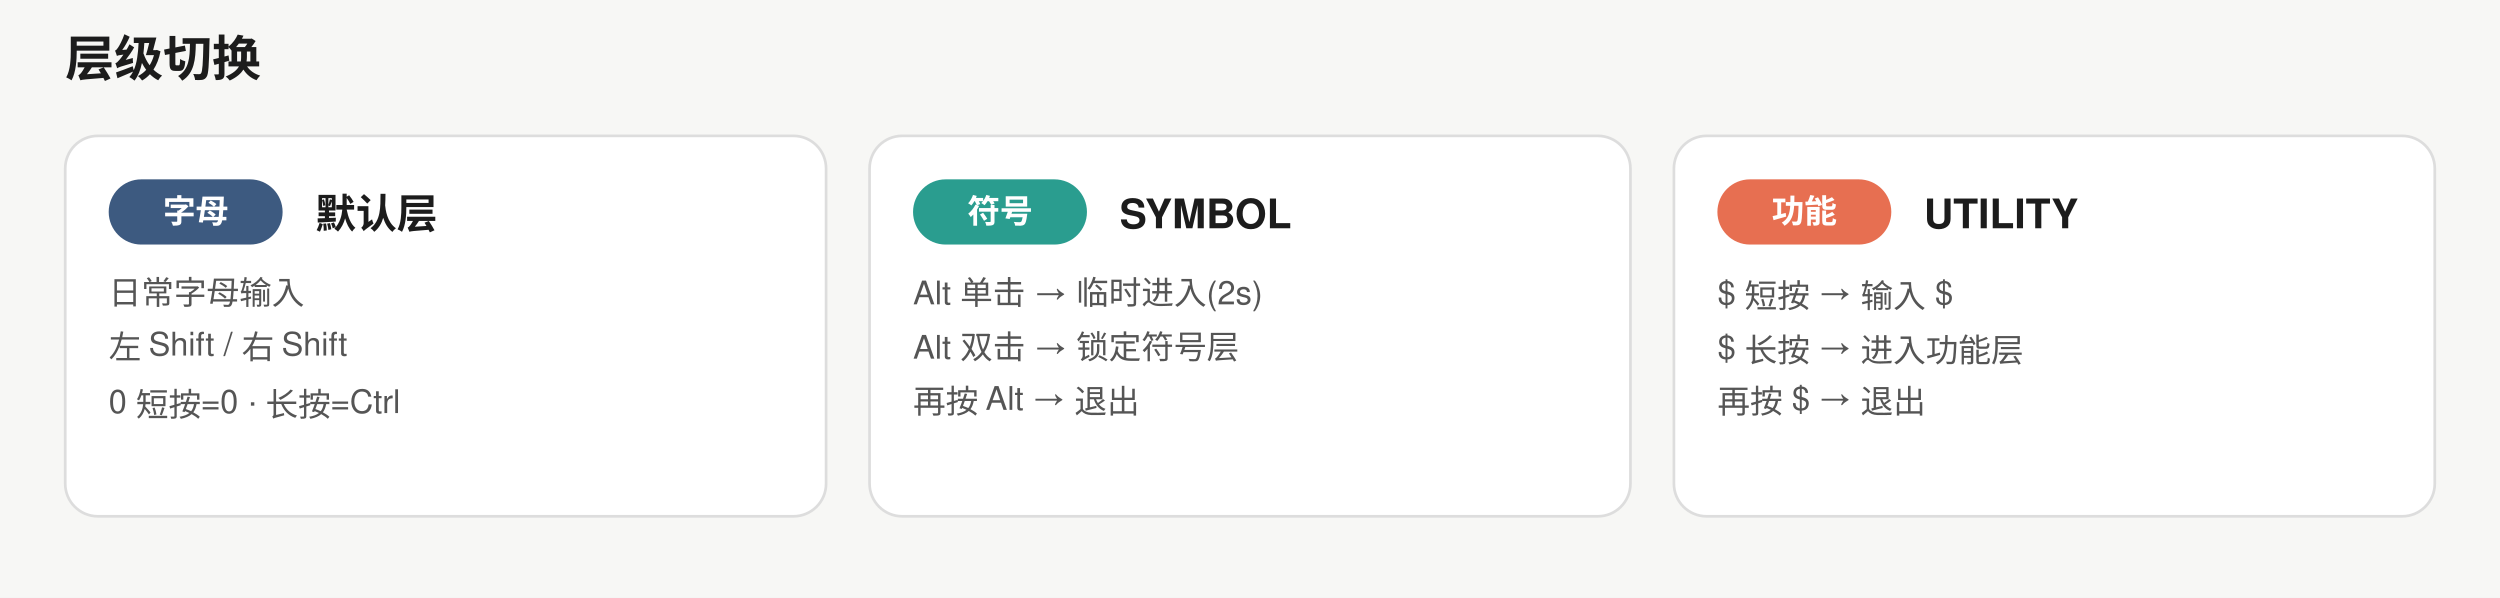
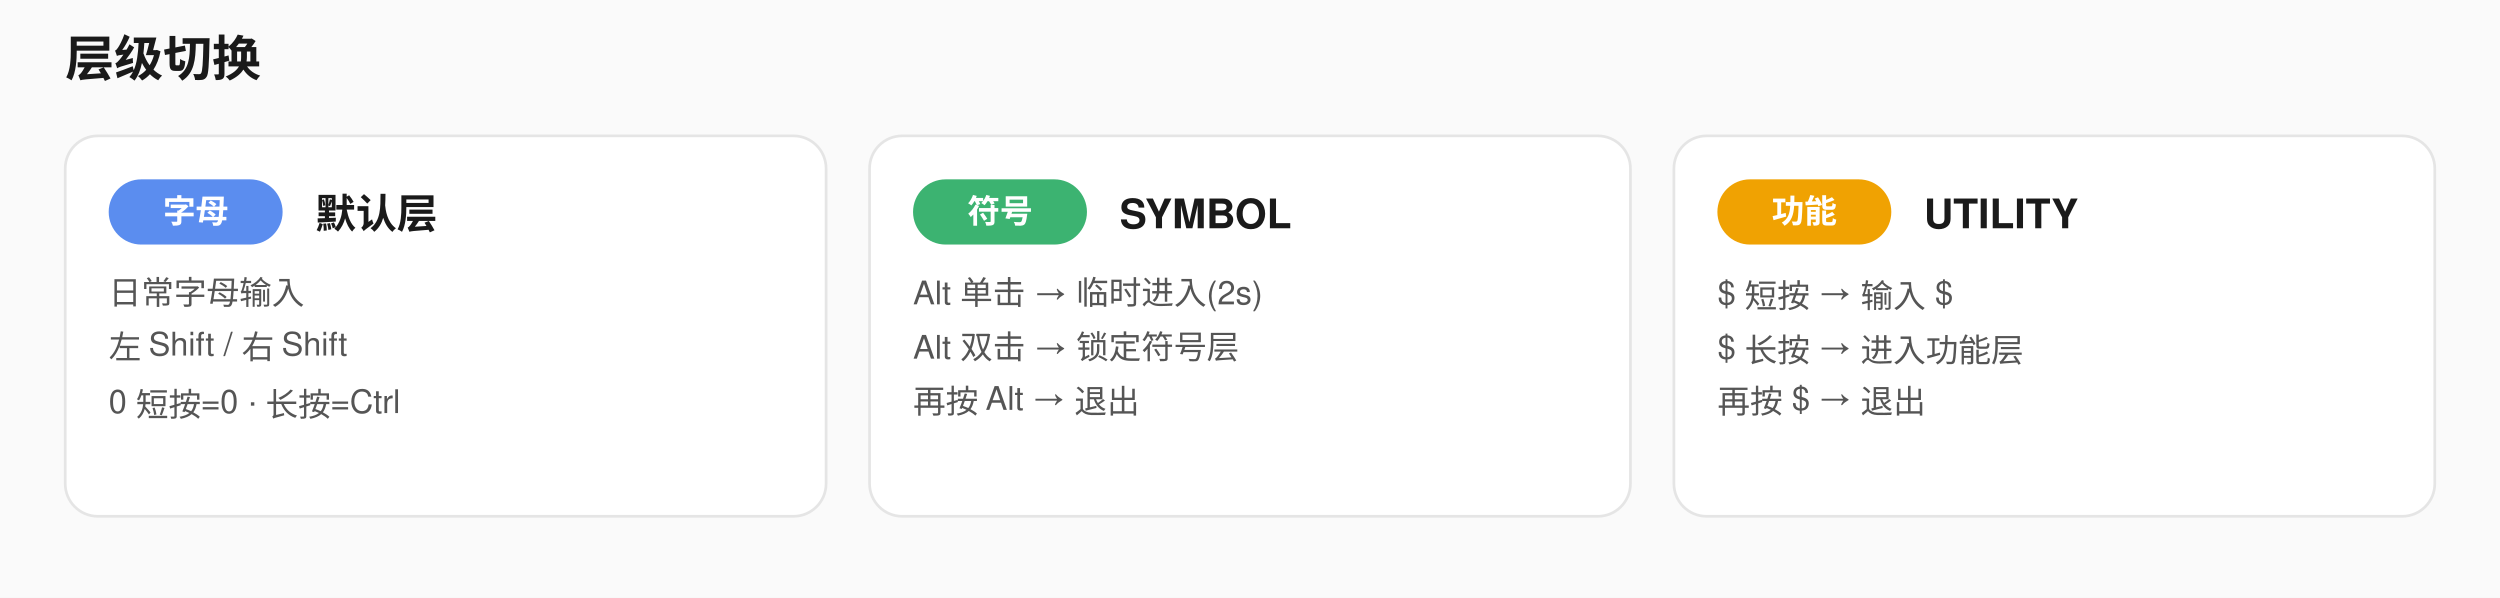
<svg xmlns="http://www.w3.org/2000/svg" width="920" height="220" viewBox="0 0 920 220" role="img" aria-label="layer switch">
-   <rect width="920" height="220" fill="#f7f7f5" />
-   <text x="24" y="28" fill="#1c1c1c" font-family="Helvetica, Arial, sans-serif" font-size="18" font-weight="700">层级切换</text>
-   <rect x="24" y="50" width="280" height="140" rx="12" fill="#ffffff" stroke="#dddddd" />
-   <rect x="40" y="66" width="64" height="24" rx="12" fill="#3d5a80" />
+   <rect width="920" height="220" fill="#fafafa" />
+   <text x="24" y="28" fill="#1a1a1a" font-family="Helvetica, Arial, sans-serif" font-size="18" font-weight="700">层级切换</text>
+   <rect x="24" y="50" width="280" height="140" rx="12" fill="#ffffff" stroke="#e5e5e5" />
+   <rect x="40" y="66" width="64" height="24" rx="12" fill="#5b8def" />
  <text x="72" y="82" text-anchor="middle" fill="#ffffff" font-family="Helvetica, Arial, sans-serif" font-size="12" font-weight="700">字母</text>
-   <text x="116" y="84" fill="#1c1c1c" font-family="Helvetica, Arial, sans-serif" font-size="15" font-weight="700">默认层</text>
+   <text x="116" y="84" fill="#1a1a1a" font-family="Helvetica, Arial, sans-serif" font-size="15" font-weight="700">默认层</text>
  <text x="40" y="112" fill="#555555" font-family="Helvetica, Arial, sans-serif" font-size="12">日常字母输入</text>
  <text x="40" y="132" fill="#555555" font-family="Helvetica, Arial, sans-serif" font-size="12">左 Shift / 右 Shift</text>
  <text x="40" y="152" fill="#555555" font-family="Helvetica, Arial, sans-serif" font-size="12">0 短按=0 · 长按=Ctrl</text>
-   <rect x="320" y="50" width="280" height="140" rx="12" fill="#ffffff" stroke="#dddddd" />
-   <rect x="336" y="66" width="64" height="24" rx="12" fill="#2a9d8f" />
+   <rect x="320" y="50" width="280" height="140" rx="12" fill="#ffffff" stroke="#e5e5e5" />
+   <rect x="336" y="66" width="64" height="24" rx="12" fill="#3cb371" />
  <text x="368" y="82" text-anchor="middle" fill="#ffffff" font-family="Helvetica, Arial, sans-serif" font-size="12" font-weight="700">符号</text>
-   <text x="412" y="84" fill="#1c1c1c" font-family="Helvetica, Arial, sans-serif" font-size="15" font-weight="700">SYMBOL</text>
+   <text x="412" y="84" fill="#1a1a1a" font-family="Helvetica, Arial, sans-serif" font-size="15" font-weight="700">SYMBOL</text>
  <text x="336" y="112" fill="#555555" font-family="Helvetica, Arial, sans-serif" font-size="12">Alt 单击 → 临时进入(2s)</text>
  <text x="336" y="132" fill="#555555" font-family="Helvetica, Arial, sans-serif" font-size="12">Alt 双击 → 锁定符号层</text>
  <text x="336" y="152" fill="#555555" font-family="Helvetica, Arial, sans-serif" font-size="12">再按 Alt → 退出</text>
-   <rect x="616" y="50" width="280" height="140" rx="12" fill="#ffffff" stroke="#dddddd" />
-   <rect x="632" y="66" width="64" height="24" rx="12" fill="#e76f51" />
+   <rect x="616" y="50" width="280" height="140" rx="12" fill="#ffffff" stroke="#e5e5e5" />
+   <rect x="632" y="66" width="64" height="24" rx="12" fill="#f0a202" />
  <text x="664" y="82" text-anchor="middle" fill="#ffffff" font-family="Helvetica, Arial, sans-serif" font-size="12" font-weight="700">功能</text>
-   <text x="708" y="84" fill="#1c1c1c" font-family="Helvetica, Arial, sans-serif" font-size="15" font-weight="700">UTILITY</text>
+   <text x="708" y="84" fill="#1a1a1a" font-family="Helvetica, Arial, sans-serif" font-size="15" font-weight="700">UTILITY</text>
  <text x="632" y="112" fill="#555555" font-family="Helvetica, Arial, sans-serif" font-size="12">$ 短按 → 输入 $</text>
  <text x="632" y="132" fill="#555555" font-family="Helvetica, Arial, sans-serif" font-size="12">$ 长按 → 进入功能层</text>
  <text x="632" y="152" fill="#555555" font-family="Helvetica, Arial, sans-serif" font-size="12">再按 $ → 退出</text>
</svg>
